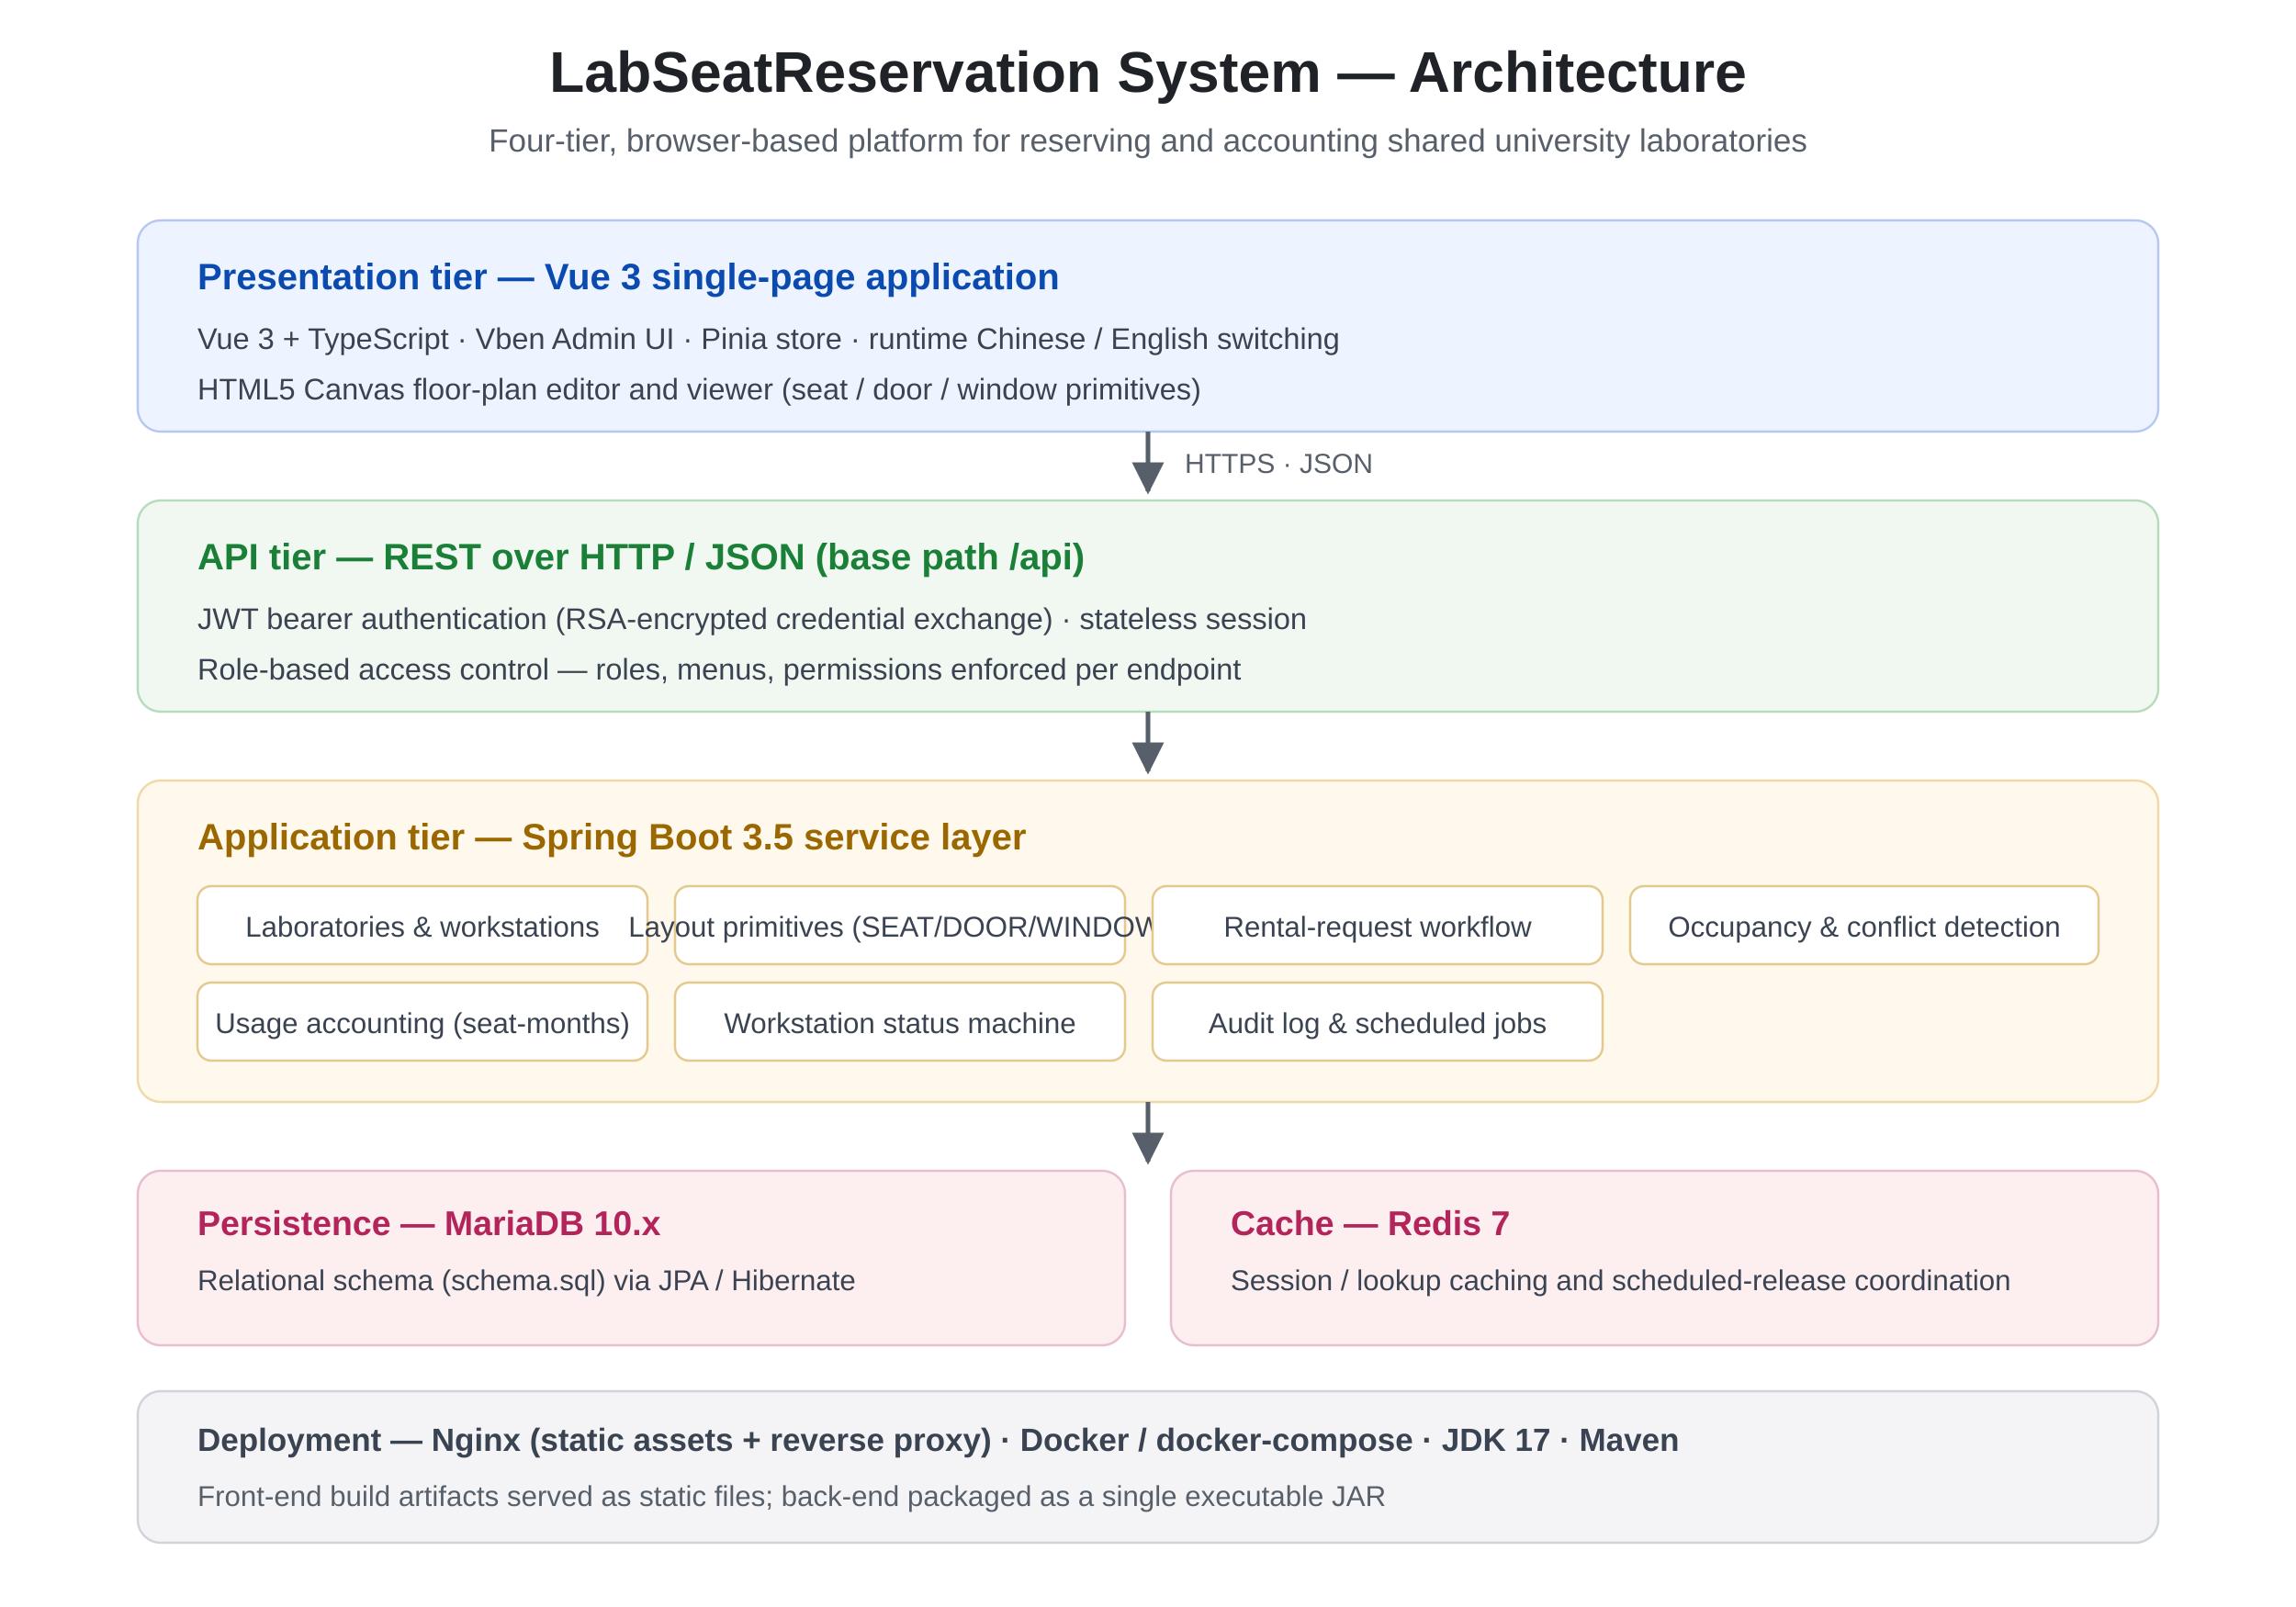
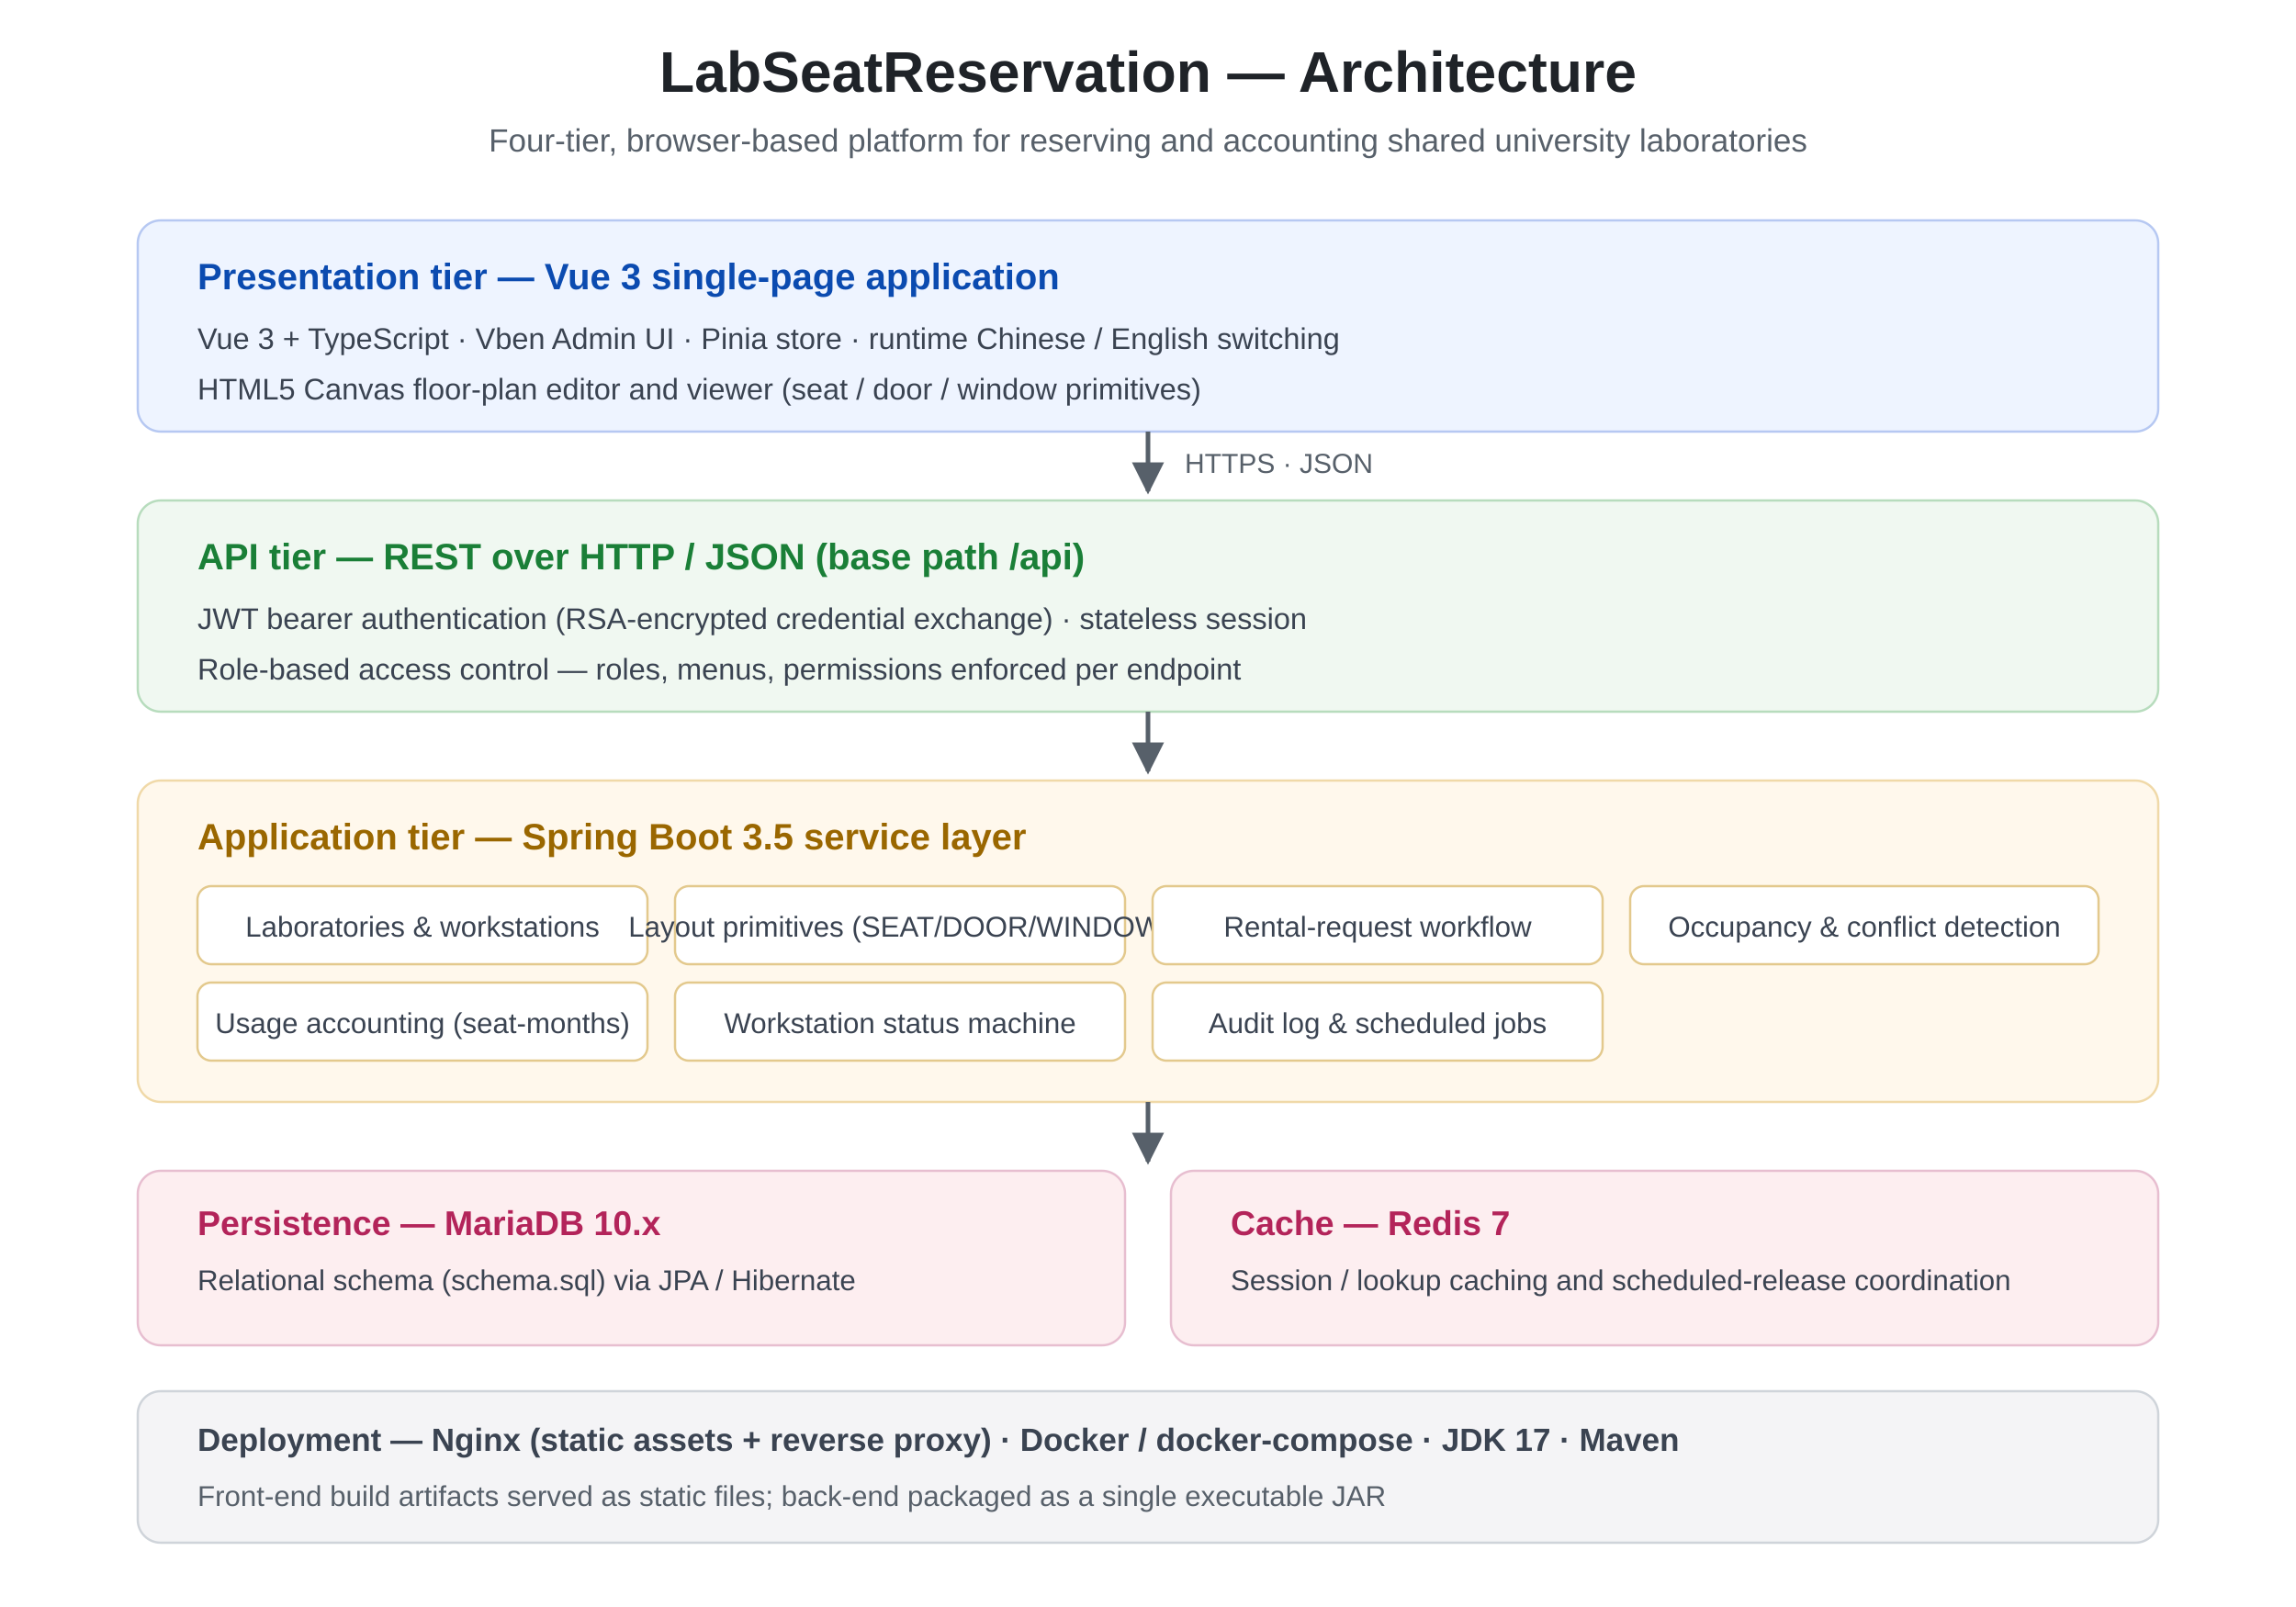
<svg xmlns="http://www.w3.org/2000/svg" viewBox="0 0 1000 700" width="1000" height="700" font-family="Segoe UI, Arial, Helvetica, sans-serif">
  <defs>
    <marker id="a" viewBox="0 0 10 10" refX="9" refY="5" markerWidth="7" markerHeight="7" orient="auto-start-reverse">
      <path d="M0,0 L10,5 L0,10 z" fill="#57606a" />
    </marker>
  </defs>
  <rect width="1000" height="700" fill="#ffffff" />
-   <text x="500" y="40" text-anchor="middle" font-size="25" font-weight="700" fill="#1f2328">LabSeatReservation System — Architecture</text>
+   <text x="500" y="40" text-anchor="middle" font-size="25" font-weight="700" fill="#1f2328">LabSeatReservation — Architecture</text>
  <text x="500" y="66" text-anchor="middle" font-size="14" fill="#57606a">Four-tier, browser-based platform for reserving and accounting shared university laboratories</text>
  <g>
    <rect x="60" y="96" width="880" height="92" rx="10" fill="#eef4ff" stroke="#b6c8f2" />
    <text x="86" y="126" font-size="16" font-weight="700" fill="#0b4bb0">Presentation tier — Vue 3 single-page application</text>
    <text x="86" y="152" font-size="13" fill="#3a4351">Vue 3 + TypeScript · Vben Admin UI · Pinia store · runtime Chinese / English switching</text>
    <text x="86" y="174" font-size="13" fill="#3a4351">HTML5 Canvas floor-plan editor and viewer (seat / door / window primitives)</text>
  </g>
  <line x1="500" y1="188" x2="500" y2="214" stroke="#57606a" stroke-width="2" marker-end="url(#a)" />
  <text x="516" y="206" font-size="12" fill="#57606a">HTTPS · JSON</text>
  <g>
    <rect x="60" y="218" width="880" height="92" rx="10" fill="#f0f8f1" stroke="#b7dcbd" />
    <text x="86" y="248" font-size="16" font-weight="700" fill="#1a7f37">API tier — REST over HTTP / JSON (base path /api)</text>
    <text x="86" y="274" font-size="13" fill="#3a4351">JWT bearer authentication (RSA-encrypted credential exchange) · stateless session</text>
    <text x="86" y="296" font-size="13" fill="#3a4351">Role-based access control — roles, menus, permissions enforced per endpoint</text>
  </g>
  <line x1="500" y1="310" x2="500" y2="336" stroke="#57606a" stroke-width="2" marker-end="url(#a)" />
  <g>
    <rect x="60" y="340" width="880" height="140" rx="10" fill="#fff8ec" stroke="#f0d9a8" />
    <text x="86" y="370" font-size="16" font-weight="700" fill="#9a6700">Application tier — Spring Boot 3.5 service layer</text>
    <rect x="86" y="386" width="196" height="34" rx="6" fill="#fff" stroke="#e3c98d" />
    <text x="184" y="408" text-anchor="middle" font-size="12.5" fill="#3a4351">Laboratories &amp; workstations</text>
    <rect x="294" y="386" width="196" height="34" rx="6" fill="#fff" stroke="#e3c98d" />
    <text x="392" y="408" text-anchor="middle" font-size="12.5" fill="#3a4351">Layout primitives (SEAT/DOOR/WINDOW)</text>
    <rect x="502" y="386" width="196" height="34" rx="6" fill="#fff" stroke="#e3c98d" />
    <text x="600" y="408" text-anchor="middle" font-size="12.5" fill="#3a4351">Rental-request workflow</text>
    <rect x="710" y="386" width="204" height="34" rx="6" fill="#fff" stroke="#e3c98d" />
    <text x="812" y="408" text-anchor="middle" font-size="12.5" fill="#3a4351">Occupancy &amp; conflict detection</text>
    <rect x="86" y="428" width="196" height="34" rx="6" fill="#fff" stroke="#e3c98d" />
    <text x="184" y="450" text-anchor="middle" font-size="12.5" fill="#3a4351">Usage accounting (seat-months)</text>
    <rect x="294" y="428" width="196" height="34" rx="6" fill="#fff" stroke="#e3c98d" />
    <text x="392" y="450" text-anchor="middle" font-size="12.5" fill="#3a4351">Workstation status machine</text>
    <rect x="502" y="428" width="196" height="34" rx="6" fill="#fff" stroke="#e3c98d" />
    <text x="600" y="450" text-anchor="middle" font-size="12.5" fill="#3a4351">Audit log &amp; scheduled jobs</text>
  </g>
  <line x1="500" y1="480" x2="500" y2="506" stroke="#57606a" stroke-width="2" marker-end="url(#a)" />
  <g>
    <rect x="60" y="510" width="430" height="76" rx="10" fill="#fdeef0" stroke="#e7bed0" />
    <text x="86" y="538" font-size="15" font-weight="700" fill="#b3245a">Persistence — MariaDB 10.x</text>
    <text x="86" y="562" font-size="12.5" fill="#3a4351">Relational schema (schema.sql) via JPA / Hibernate</text>
    <rect x="510" y="510" width="430" height="76" rx="10" fill="#fdeef0" stroke="#e7bed0" />
    <text x="536" y="538" font-size="15" font-weight="700" fill="#b3245a">Cache — Redis 7</text>
    <text x="536" y="562" font-size="12.5" fill="#3a4351">Session / lookup caching and scheduled-release coordination</text>
  </g>
  <g>
    <rect x="60" y="606" width="880" height="66" rx="10" fill="#f4f4f6" stroke="#cfd4da" />
    <text x="86" y="632" font-size="14" font-weight="700" fill="#3a4351">Deployment — Nginx (static assets + reverse proxy) · Docker / docker-compose · JDK 17 · Maven</text>
    <text x="86" y="656" font-size="12.5" fill="#57606a">Front-end build artifacts served as static files; back-end packaged as a single executable JAR</text>
  </g>
</svg>
